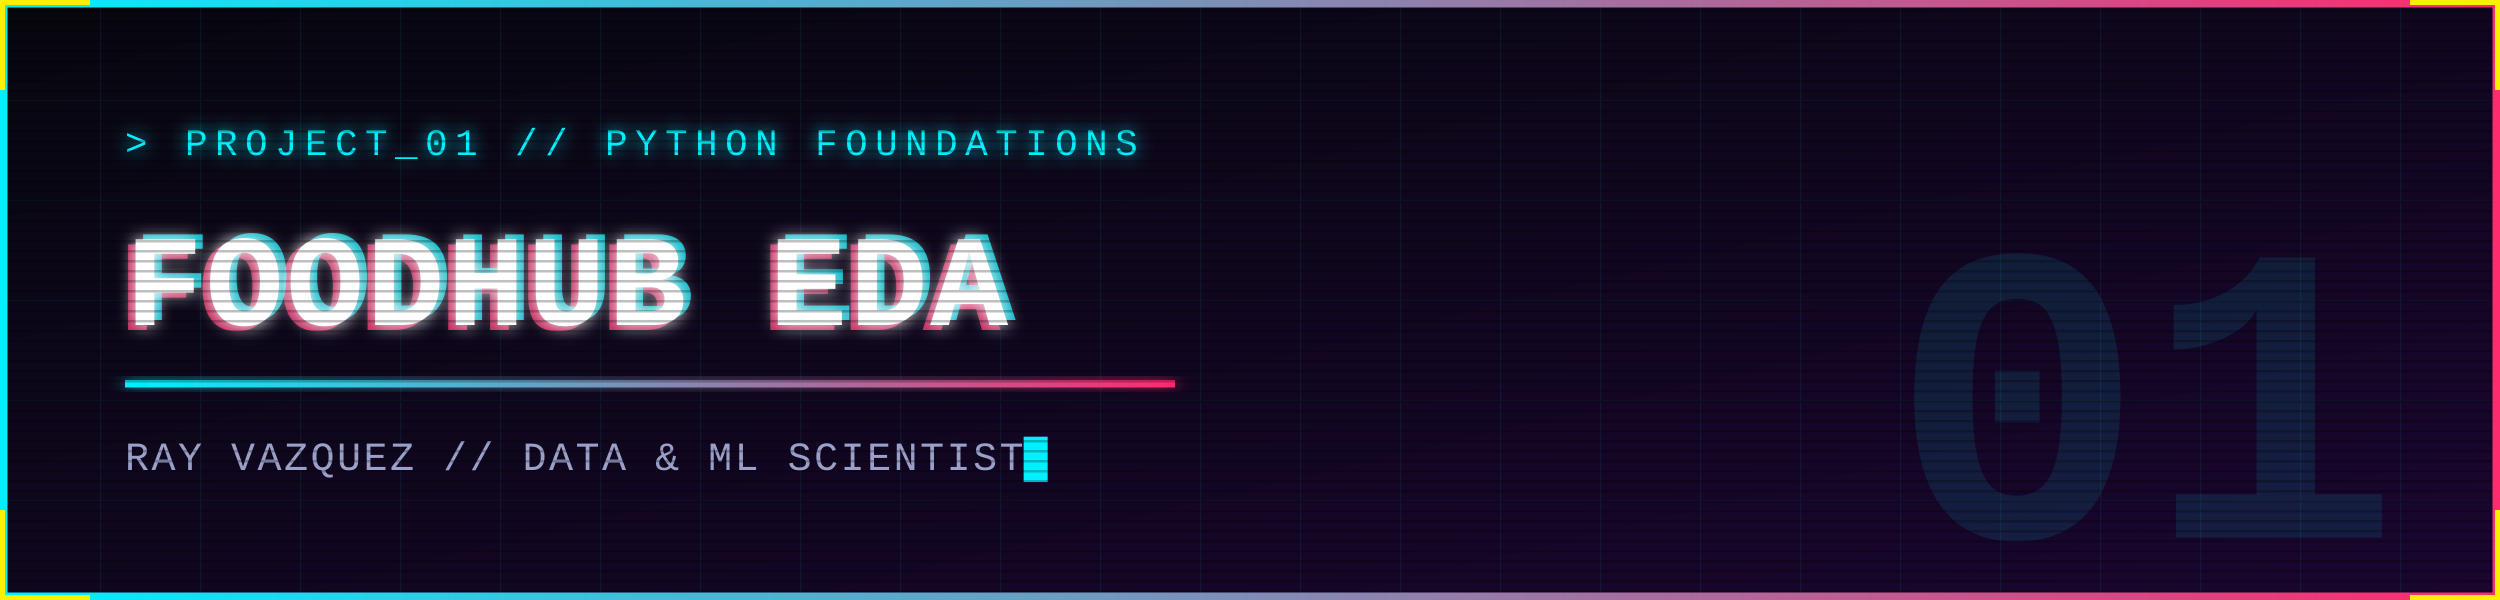
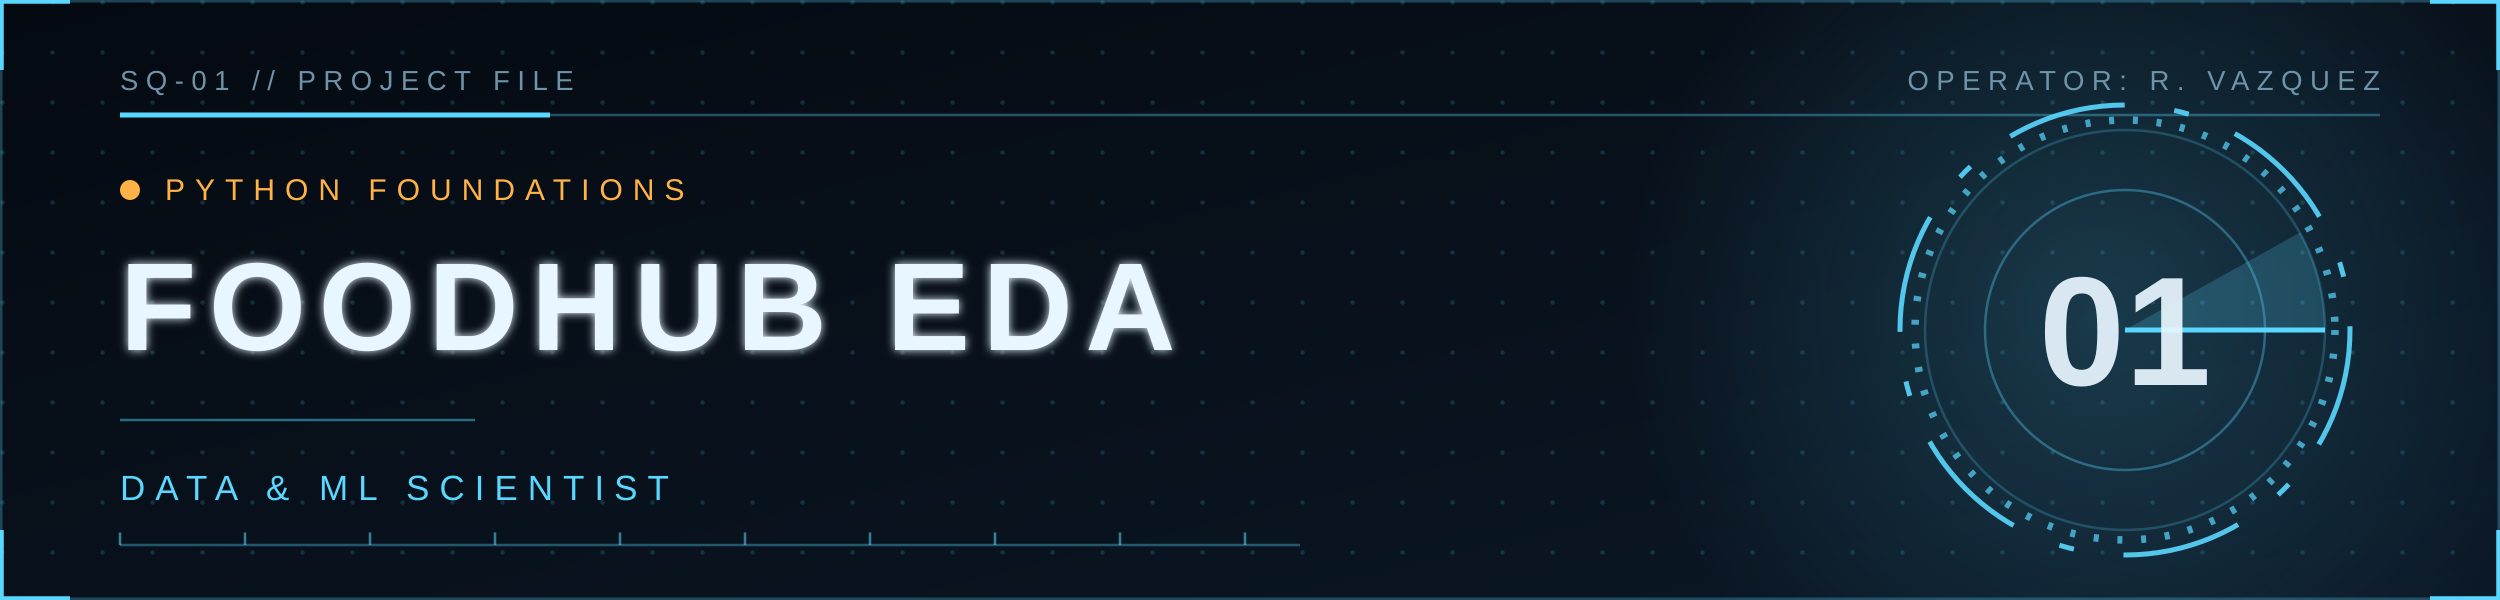
<svg xmlns="http://www.w3.org/2000/svg" width="1000" height="240" viewBox="0 0 1000 240">
  <defs>
    <linearGradient id="bg" x1="0" y1="0" x2="1" y2="1">
-       <stop offset="0" stop-color="#07070f" />
-       <stop offset="1" stop-color="#1a0630" />
+       <stop offset="0" stop-color="#050a11" />
+       <stop offset="1" stop-color="#0b1826" />
    </linearGradient>
-     <linearGradient id="neon" x1="0" y1="0" x2="1" y2="0">
-       <stop offset="0" stop-color="#00f0ff" />
-       <stop offset="1" stop-color="#ff2a6d" />
+     <linearGradient id="line" x1="0" y1="0" x2="1" y2="0">
+       <stop offset="0" stop-color="#5ad7ff" />
+       <stop offset="1" stop-color="#5ad7ff" stop-opacity="0" />
    </linearGradient>
-     <pattern id="grid" width="40" height="40" patternUnits="userSpaceOnUse">
-       <path d="M40 0H0V40" fill="none" stroke="#00f0ff" stroke-opacity="0.07" />
+     <radialGradient id="glowR" cx="0.5" cy="0.5" r="0.5">
+       <stop offset="0" stop-color="#5ad7ff" stop-opacity="0.2" />
+       <stop offset="1" stop-color="#5ad7ff" stop-opacity="0" />
+     </radialGradient>
+     <pattern id="dots" width="20" height="20" patternUnits="userSpaceOnUse">
+       <circle cx="1" cy="1" r="0.9" fill="#5ad7ff" fill-opacity="0.16" />
    </pattern>
-     <pattern id="scan" width="4" height="4" patternUnits="userSpaceOnUse">
-       <rect width="4" height="1" fill="#000" fill-opacity="0.25" />
-     </pattern>
-     <filter id="glow" x="-20%" y="-50%" width="140%" height="200%">
-       <feGaussianBlur stdDeviation="3.5" result="b" />
+     <filter id="soft" x="-20%" y="-50%" width="140%" height="200%">
+       <feGaussianBlur stdDeviation="2" result="b" />
      <feMerge>
        <feMergeNode in="b" />
        <feMergeNode in="SourceGraphic" />
      </feMerge>
    </filter>
    <clipPath id="clip">
      <rect width="1000" height="240" />
    </clipPath>
  </defs>
-   <g clip-path="url(#clip)">
+   <g clip-path="url(#clip)" font-family="Bahnschrift, 'Segoe UI', 'Helvetica Neue', Arial, sans-serif">
    <rect width="1000" height="240" fill="url(#bg)" />
-     <rect width="1000" height="240" fill="url(#grid)" />
-     <text x="960" y="215" text-anchor="end" font-family="'Courier New', monospace" font-weight="bold" font-size="170" fill="#00f0ff" fill-opacity="0.10">01</text>
-     <text x="50" y="62" font-family="'Courier New', monospace" font-size="15" fill="#00f0ff" letter-spacing="3" filter="url(#glow)">&gt; PROJECT_01 // PYTHON FOUNDATIONS</text>
-     <g font-family="'Courier New', monospace" font-weight="bold" font-size="52" letter-spacing="1">
-       <text x="47" y="132" fill="#ff2a6d" opacity="0.75">
-         <animate attributeName="x" values="47;51;47;46;47" dur="4s" repeatCount="indefinite" />FOODHUB EDA</text>
-       <text x="53" y="128" fill="#00f0ff" opacity="0.75">
-         <animate attributeName="x" values="53;49;53;54;53" dur="4s" repeatCount="indefinite" />FOODHUB EDA</text>
-       <text x="50" y="130" fill="#ffffff" filter="url(#glow)">FOODHUB EDA</text>
+     <rect width="1000" height="240" fill="url(#dots)" />
+     <circle cx="840" cy="125" r="190" fill="url(#glowR)" />
+     <g font-size="11" letter-spacing="3" fill="#6f93a8">
+       <text x="48" y="36">SQ-01 // PROJECT FILE</text>
+       <text x="952" y="36" text-anchor="end">OPERATOR: R. VAZQUEZ</text>
    </g>
-     <rect x="50" y="152" width="420" height="3" fill="url(#neon)" filter="url(#glow)" />
-     <text x="50" y="188" font-family="'Courier New', monospace" font-size="16" fill="#9aa0c8" letter-spacing="1">RAY VAZQUEZ  //  DATA &amp; ML SCIENTIST<tspan fill="#00f0ff"> █</tspan>
-     </text>
-     <rect width="1000" height="240" fill="url(#scan)" />
-     <rect y="-30" width="1000" height="30" fill="#00f0ff" fill-opacity="0.06">
-       <animate attributeName="y" values="-30;240" dur="6s" repeatCount="indefinite" />
+     <path d="M48 46H952" stroke="#5ad7ff" stroke-opacity="0.35" />
+     <path d="M48 46H220" stroke="#5ad7ff" stroke-width="2" />
+     <circle cx="52" cy="76" r="4" fill="#ffb347">
+       <animate attributeName="opacity" values="1;0.2;1" dur="2.4s" repeatCount="indefinite" />
+     </circle>
+     <text x="66" y="80" font-size="12" letter-spacing="4" fill="#ffb347">PYTHON FOUNDATIONS</text>
+     <text x="48" y="140" font-size="50" font-weight="700" letter-spacing="5" fill="#e8f6ff" filter="url(#soft)">FOODHUB EDA</text>
+     <path d="M48 160H400" stroke="url(#line)" stroke-width="3" />
+     <path d="M48 168H190" stroke="#5ad7ff" stroke-opacity="0.45" />
+     <text x="48" y="200" font-size="14" letter-spacing="4" fill="#5ad7ff">DATA &amp; ML SCIENTIST</text>
+     <path d="M48 218H520" stroke="#5ad7ff" stroke-opacity="0.35" />
+     <path d="M48 218v-5M98 218v-5M148 218v-5M198 218v-5M248 218v-5M298 218v-5M348 218v-5M398 218v-5M448 218v-5M498 218v-5" stroke="#5ad7ff" stroke-opacity="0.55" />
+     <g transform="translate(850 132)">
+       <circle r="80" fill="none" stroke="#5ad7ff" stroke-opacity="0.22" />
+       <circle r="56" fill="none" stroke="#5ad7ff" stroke-opacity="0.35" />
+       <circle r="84" fill="none" stroke="#5ad7ff" stroke-opacity="0.7" stroke-width="3" stroke-dasharray="2 7.5" />
+       <circle r="90" fill="none" stroke="#5ad7ff" stroke-opacity="0.9" stroke-width="2" stroke-dasharray="48 20 6 20">
+         <animateTransform attributeName="transform" type="rotate" from="0" to="360" dur="40s" repeatCount="indefinite" />
+       </circle>
+       <g>
+         <path d="M0 0L80 0A80 80 0 0 0 70 -39Z" fill="#5ad7ff" fill-opacity="0.2" />
+         <path d="M0 0H80" stroke="#5ad7ff" stroke-width="2" />
+         <animateTransform attributeName="transform" type="rotate" from="0" to="360" dur="7s" repeatCount="indefinite" />
+       </g>
+       <text y="22" text-anchor="middle" font-size="62" font-weight="700" fill="#e8f6ff" fill-opacity="0.92">01</text>
+     </g>
+     <rect x="-60" y="0" width="60" height="240" fill="#5ad7ff" fill-opacity="0.04">
+       <animate attributeName="x" values="-60;1000" dur="9s" repeatCount="indefinite" />
    </rect>
  </g>
-   <rect x="1.5" y="1.5" width="997" height="237" fill="none" stroke="url(#neon)" stroke-width="3" />
-   <path d="M0 36V0H36M964 0H1000V36M1000 204V240H964M36 240H0V204" fill="none" stroke="#f9f002" stroke-width="4" />
+   <rect x="0.5" y="0.5" width="999" height="239" fill="none" stroke="#5ad7ff" stroke-opacity="0.28" />
+   <path d="M0 28V0H28M972 0H1000V28M1000 212V240H972M28 240H0V212" fill="none" stroke="#5ad7ff" stroke-width="3" />
</svg>
